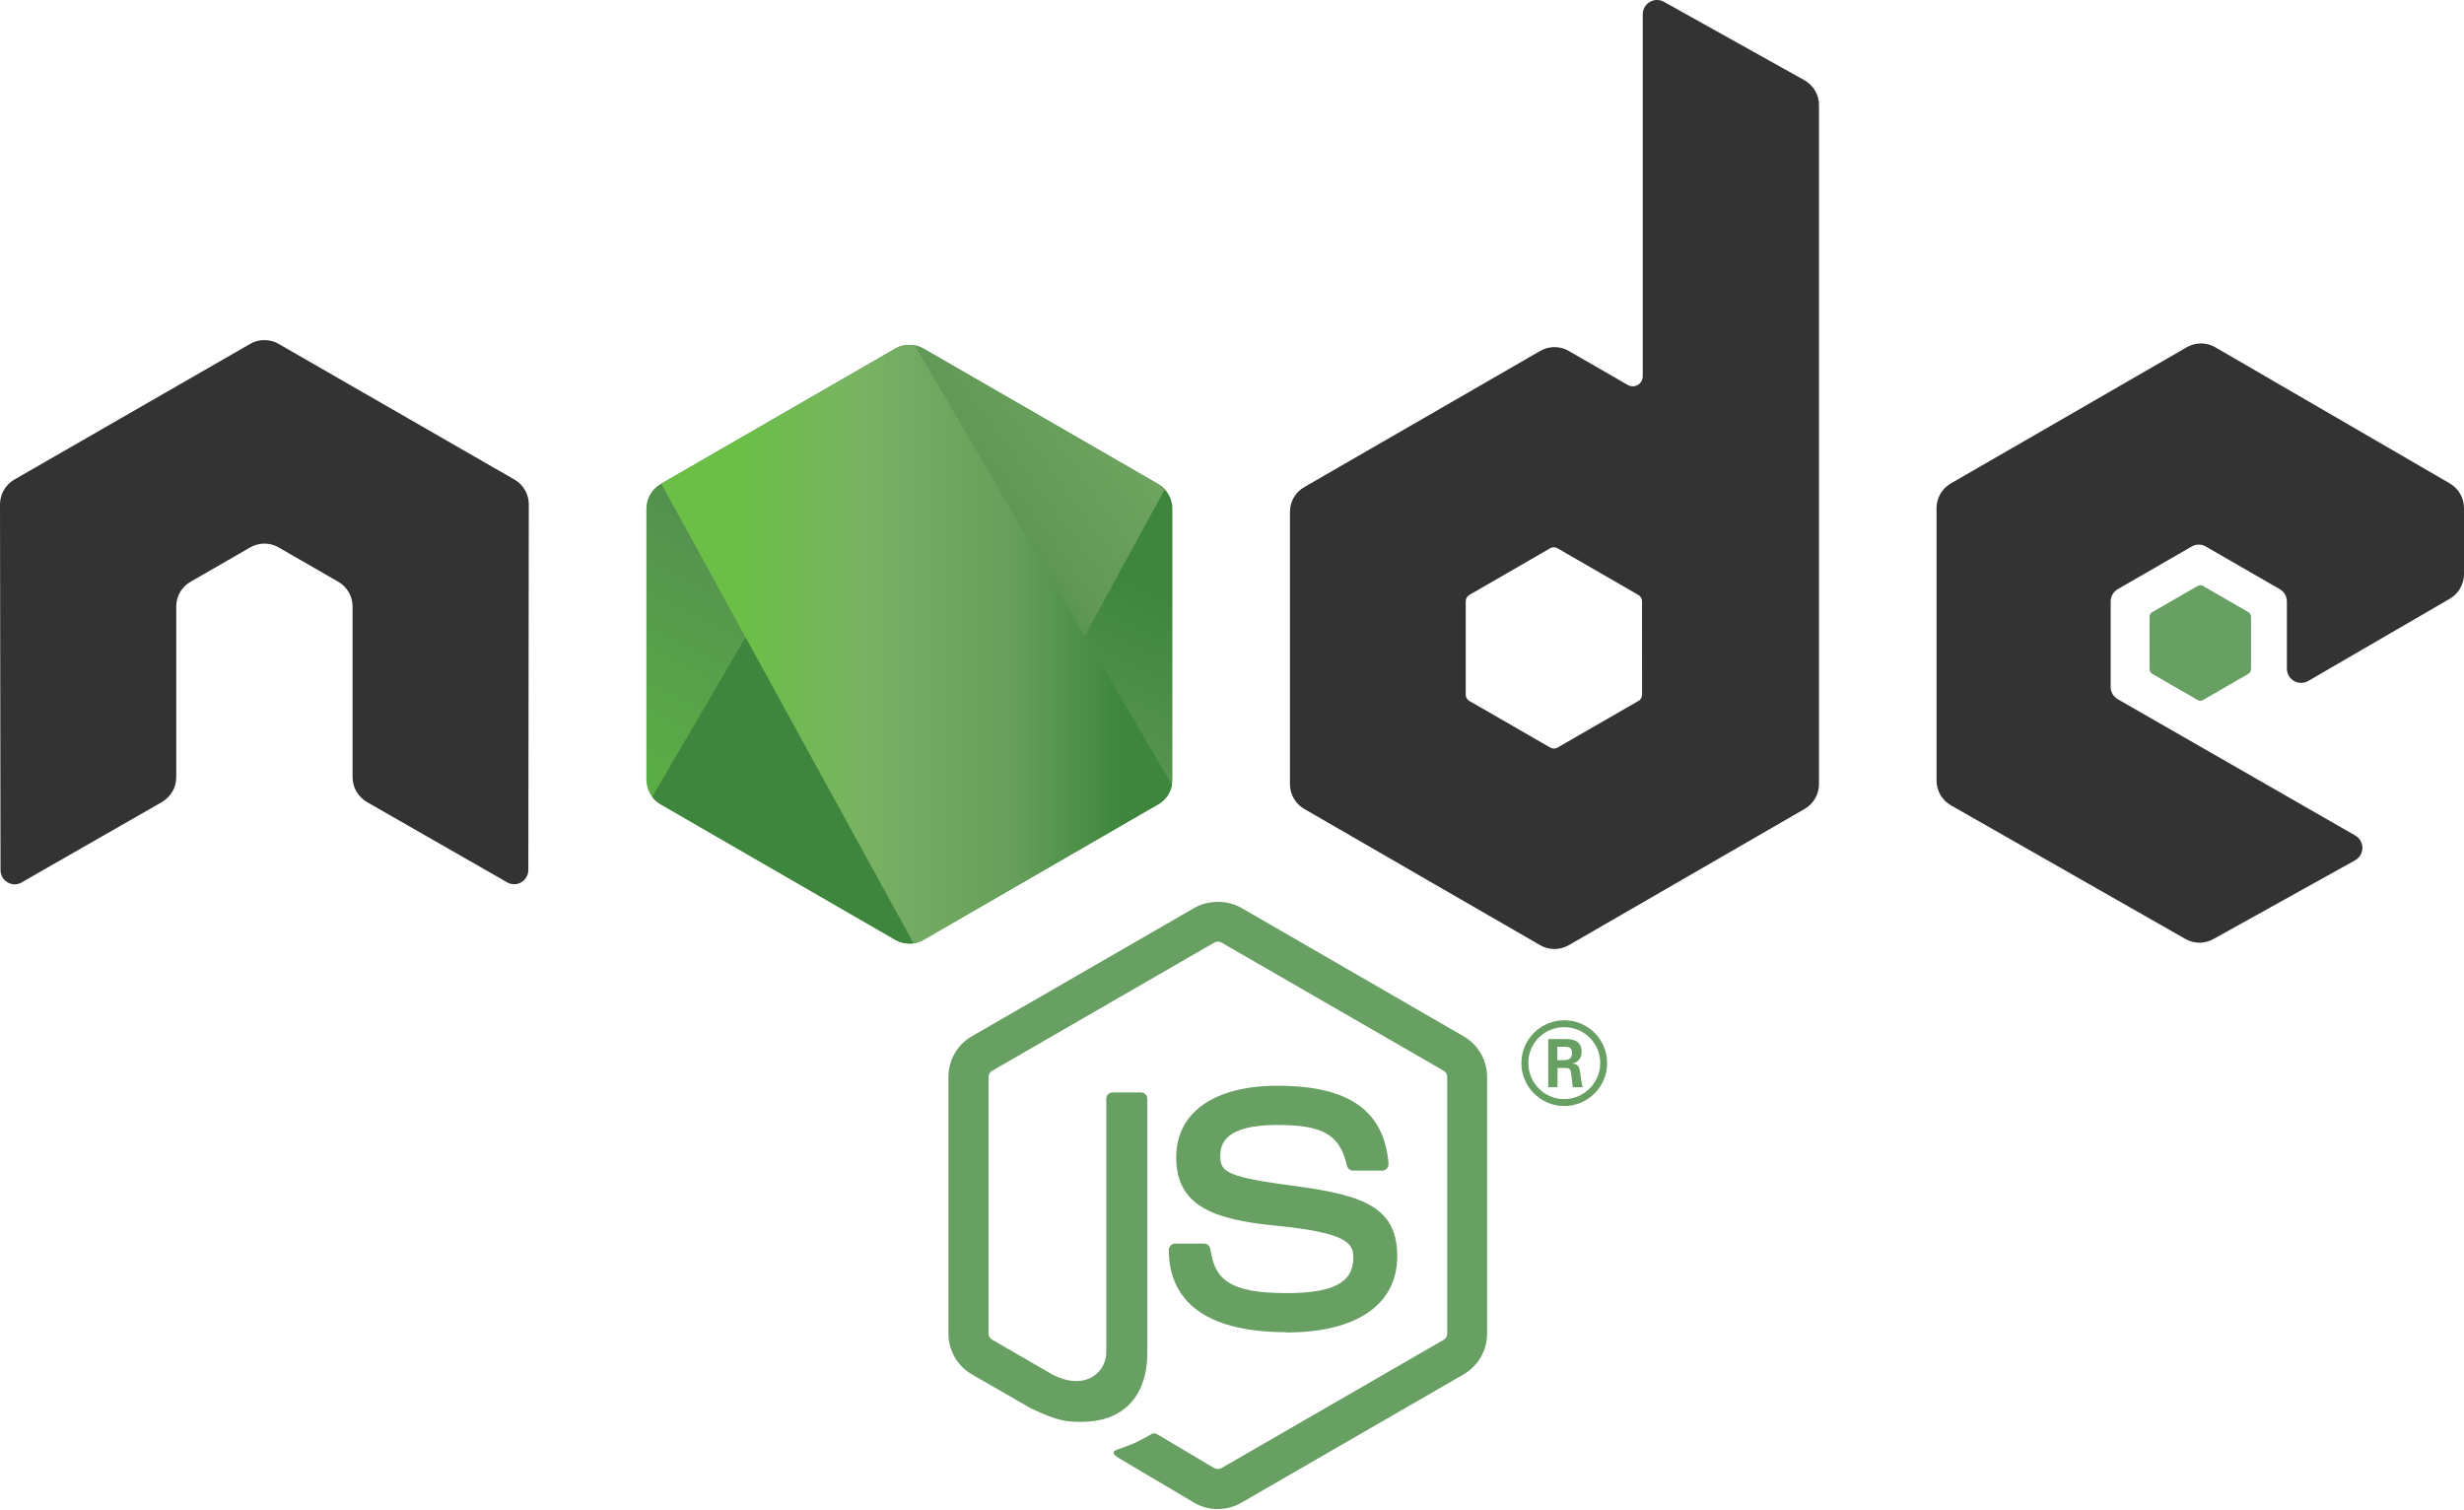
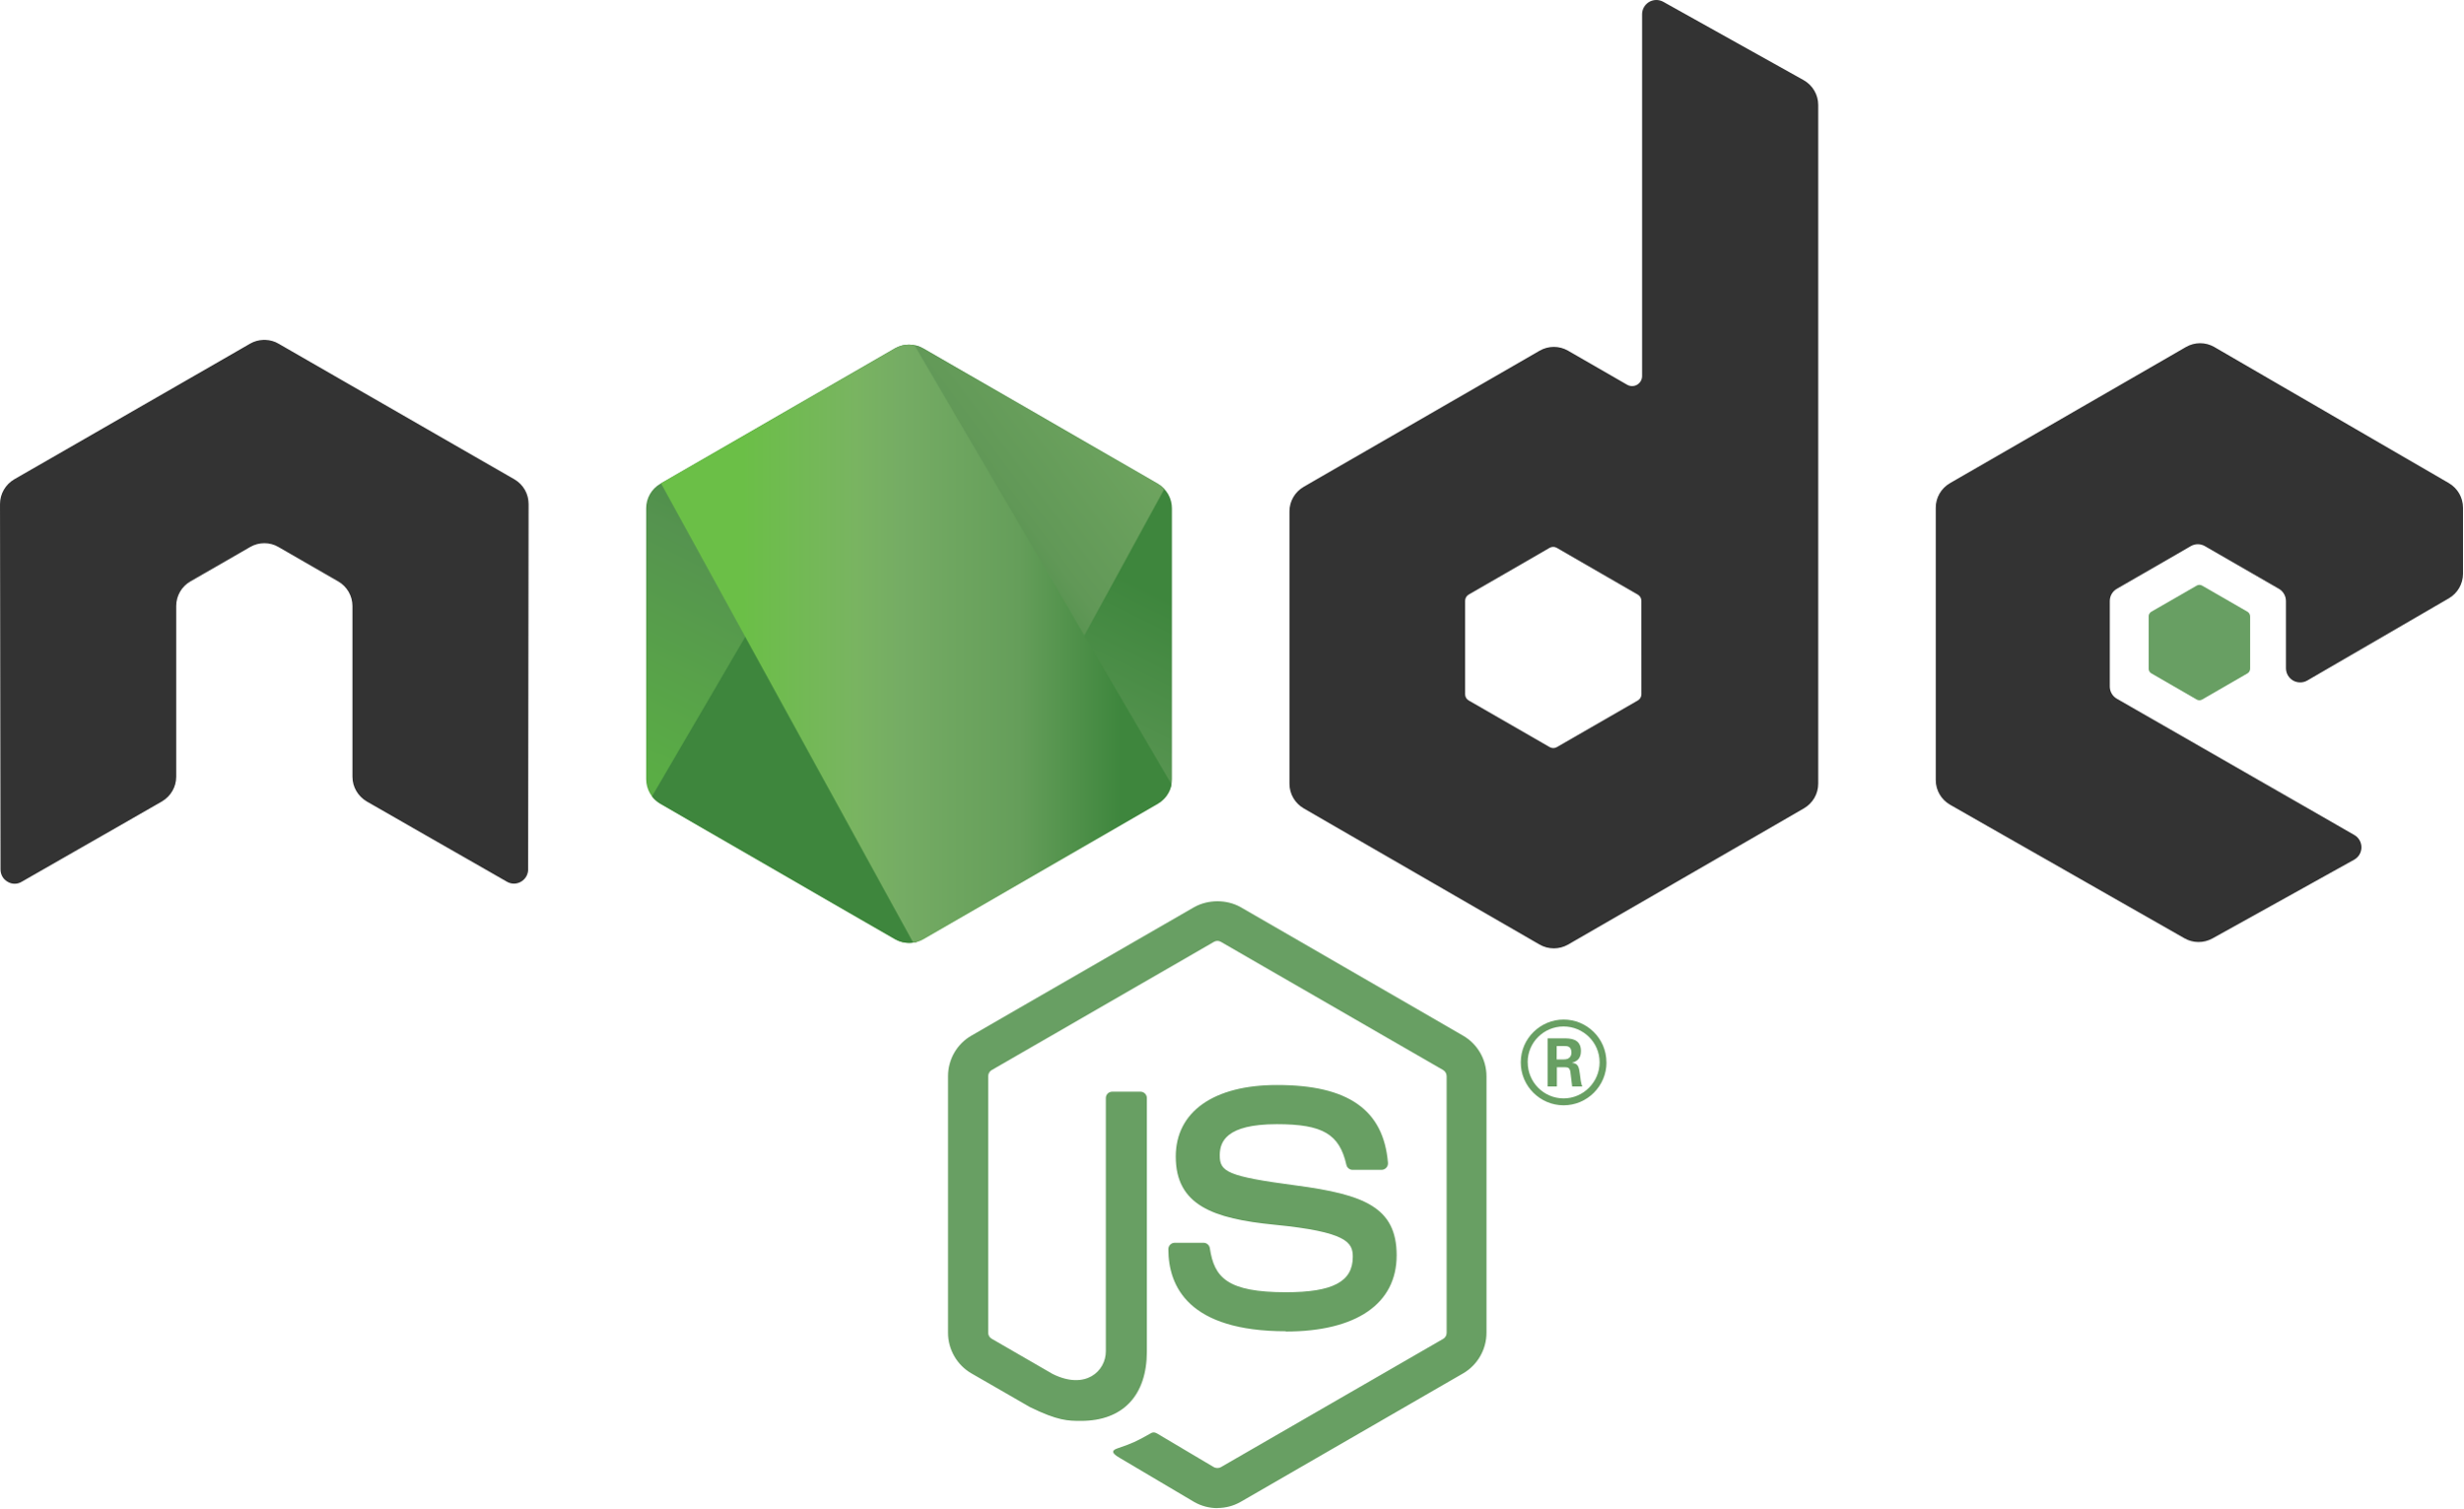
- <svg xmlns="http://www.w3.org/2000/svg" width="589.827" height="361.238" version="1.2" viewBox="0 0 442.37 270.929">
+ <svg xmlns="http://www.w3.org/2000/svg" width="589.83" height="361.24" version="1.2" viewBox="0 0 442.37 270.93">
  <defs>
    <clipPath id="a">
      <path d="M239.03 226.605l-42.13 24.317c-1.578.91-2.546 2.59-2.546 4.406v48.668c0 1.817.968 3.496 2.546 4.406l42.133 24.336c1.575.907 3.517.907 5.09 0l42.126-24.336c1.57-.91 2.54-2.59 2.54-4.406v-48.668c0-1.816-.97-3.496-2.55-4.406l-42.12-24.317c-.79-.453-1.67-.68-2.55-.68-.88 0-1.76.227-2.55.68" />
    </clipPath>
-     <linearGradient id="b" x1="-.348" x2="1.251" gradientTransform="rotate(116.114 53.1 202.97) scale(86.48)" gradientUnits="userSpaceOnUse">
-       <stop offset=".3" stop-color="#3E863D" />
-       <stop offset=".5" stop-color="#55934F" />
-       <stop offset=".8" stop-color="#5AAD45" />
+     <linearGradient id="b" x1="-.348" x2="1.251" gradientTransform="rotate(116.11 53.1 202.97) scale(86.48)" gradientUnits="userSpaceOnUse">
+       <stop stop-color="#3E863D" offset=".3" />
+       <stop stop-color="#55934F" offset=".5" />
+       <stop stop-color="#5AAD45" offset=".8" />
    </linearGradient>
    <clipPath id="c">
      <path d="M195.398 307.086c.403.523.907.976 1.5 1.316l36.14 20.875 6.02 3.46c.9.52 1.926.74 2.934.665.336-.027.672-.09 1-.183l44.434-81.36c-.34-.37-.738-.68-1.184-.94l-27.586-15.93-14.582-8.39c-.414-.24-.863-.41-1.32-.53zm0 0" />
    </clipPath>
-     <linearGradient id="d" x1="-.456" x2=".582" gradientTransform="rotate(-36.46 550.846 -214.337) scale(132.798)" gradientUnits="userSpaceOnUse">
-       <stop offset=".57" stop-color="#3E863D" />
-       <stop offset=".72" stop-color="#619857" />
-       <stop offset="1" stop-color="#76AC64" />
+     <linearGradient id="d" x1="-.456" x2=".582" gradientTransform="rotate(-36.46 550.85 -214.34) scale(132.8)" gradientUnits="userSpaceOnUse">
+       <stop stop-color="#3E863D" offset=".57" />
+       <stop stop-color="#619857" offset=".72" />
+       <stop stop-color="#76AC64" offset="1" />
    </linearGradient>
    <clipPath id="e">
      <path d="M241.066 225.953c-.707.07-1.398.29-2.035.652l-42.01 24.247 45.3 82.51c.63-.09 1.25-.3 1.81-.624l42.13-24.336c1.3-.754 2.19-2.03 2.46-3.476l-46.18-78.89c-.34-.067-.68-.102-1.03-.102-.14 0-.28.007-.42.02" />
    </clipPath>
-     <linearGradient id="f" x1=".043" x2=".984" gradientTransform="translate(192.862 279.652) scale(97.417)" gradientUnits="userSpaceOnUse">
-       <stop offset=".16" stop-color="#6BBF47" />
-       <stop offset=".38" stop-color="#79B461" />
-       <stop offset=".47" stop-color="#75AC64" />
-       <stop offset=".7" stop-color="#659E5A" />
-       <stop offset=".9" stop-color="#3E863D" />
+     <linearGradient id="f" x1=".043" x2=".984" gradientTransform="translate(192.86 279.65) scale(97.417)" gradientUnits="userSpaceOnUse">
+       <stop stop-color="#6BBF47" offset=".16" />
+       <stop stop-color="#79B461" offset=".38" />
+       <stop stop-color="#75AC64" offset=".47" />
+       <stop stop-color="#659E5A" offset=".7" />
+       <stop stop-color="#3E863D" offset=".9" />
    </linearGradient>
  </defs>
-   <path fill="#689f63" d="M218.647 270.93c-1.46 0-2.91-.383-4.19-1.12l-13.337-7.896c-1.992-1.114-1.02-1.508-.363-1.735 2.656-.93 3.195-1.14 6.03-2.75.298-.17.688-.11.993.07l10.246 6.08c.37.2.895.2 1.238 0l39.95-23.06c.37-.21.61-.64.61-1.08v-46.1c0-.46-.24-.87-.618-1.1l-39.934-23.04c-.37-.22-.86-.22-1.23 0l-39.926 23.04c-.387.22-.633.65-.633 1.09v46.1c0 .44.24.86.62 1.07l10.94 6.32c5.94 2.97 9.57-.53 9.57-4.05v-45.5c0-.65.51-1.15 1.16-1.15h5.06c.63 0 1.15.5 1.15 1.15v45.52c0 7.92-4.32 12.47-11.83 12.47-2.31 0-4.13 0-9.21-2.5l-10.48-6.04c-2.59-1.5-4.19-4.3-4.19-7.29v-46.1c0-3 1.6-5.8 4.19-7.28l39.99-23.07c2.53-1.43 5.89-1.43 8.4 0l39.94 23.08c2.58 1.49 4.19 4.28 4.19 7.28v46.1c0 2.99-1.61 5.78-4.19 7.28l-39.94 23.07c-1.28.74-2.73 1.12-4.21 1.12" />
-   <path fill="#689f63" d="M230.987 239.164c-17.48 0-21.145-8.024-21.145-14.754 0-.64.516-1.15 1.157-1.15h5.16c.57 0 1.05.415 1.14.978.78 5.258 3.1 7.91 13.67 7.91 8.42 0 12-1.902 12-6.367 0-2.57-1.02-4.48-14.1-5.76-10.94-1.08-17.7-3.49-17.7-12.24 0-8.06 6.8-12.86 18.19-12.86 12.79 0 19.13 4.44 19.93 13.98.03.33-.09.65-.31.89-.22.23-.53.37-.85.37h-5.19c-.54 0-1.01-.38-1.12-.9-1.25-5.53-4.27-7.3-12.48-7.3-9.19 0-10.26 3.2-10.26 5.6 0 2.91 1.26 3.76 13.66 5.4 12.28 1.63 18.11 3.93 18.11 12.56 0 8.7-7.26 13.69-19.92 13.69m48.66-48.89h1.34c1.1 0 1.31-.77 1.31-1.22 0-1.18-.81-1.18-1.26-1.18h-1.38zm-1.63-3.78h2.97c1.02 0 3.02 0 3.02 2.28 0 1.59-1.02 1.92-1.63 2.12 1.19.08 1.27.86 1.43 1.96.08.69.21 1.88.45 2.28h-1.83c-.05-.4-.33-2.6-.33-2.72-.12-.49-.29-.73-.9-.73h-1.51v3.46h-1.67zm-3.57 4.3c0 3.58 2.89 6.48 6.44 6.48 3.58 0 6.47-2.96 6.47-6.48 0-3.59-2.93-6.44-6.48-6.44-3.5 0-6.44 2.81-6.44 6.43m14.16.03c0 4.24-3.47 7.7-7.7 7.7-4.2 0-7.7-3.42-7.7-7.7 0-4.36 3.58-7.7 7.7-7.7 4.15 0 7.69 3.35 7.69 7.7" />
-   <path fill="#333" fill-rule="evenodd" d="M94.936 90.55c0-1.84-.97-3.53-2.558-4.445l-42.356-24.37c-.715-.42-1.516-.64-2.328-.67h-.438c-.812.03-1.613.25-2.34.67L2.562 86.105C.984 87.025 0 88.715 0 90.555l.093 65.64c0 .91.47 1.76 1.27 2.21.78.48 1.76.48 2.54 0l25.18-14.42c1.59-.946 2.56-2.618 2.56-4.44V108.88c0-1.83.97-3.52 2.555-4.43l10.72-6.174c.796-.46 1.67-.688 2.56-.688.876 0 1.77.226 2.544.687l10.715 6.172c1.586.91 2.56 2.6 2.56 4.43v30.663c0 1.82.983 3.5 2.565 4.44l25.164 14.41c.79.47 1.773.47 2.56 0 .776-.45 1.268-1.3 1.268-2.21zm199.868 34.176c0 .457-.243.88-.64 1.106l-14.548 8.386c-.395.227-.883.227-1.277 0l-14.55-8.386c-.4-.227-.64-.65-.64-1.106V107.93c0-.458.24-.88.63-1.11l14.54-8.4c.4-.23.89-.23 1.29 0l14.55 8.4c.4.23.64.652.64 1.11zM298.734.324c-.794-.442-1.76-.43-2.544.027-.78.46-1.262 1.3-1.262 2.21v65c0 .64-.34 1.23-.894 1.55-.55.32-1.235.32-1.79 0L281.634 63c-1.58-.914-3.526-.914-5.112 0l-42.37 24.453c-1.583.91-2.56 2.6-2.56 4.42v48.92c0 1.83.977 3.51 2.56 4.43l42.37 24.47c1.582.91 3.53.91 5.117 0l42.37-24.48c1.58-.92 2.56-2.6 2.56-4.43V18.863c0-1.856-1.01-3.563-2.63-4.47zm141.093 107.164c1.574-.914 2.543-2.602 2.543-4.422V91.21c0-1.824-.97-3.507-2.547-4.425l-42.1-24.44c-1.59-.92-3.54-.92-5.13 0l-42.36 24.45c-1.59.92-2.56 2.6-2.56 4.43v48.9c0 1.84.99 3.54 2.58 4.45l42.09 23.99c1.55.89 3.45.9 5.02.03l25.46-14.15c.8-.45 1.31-1.3 1.31-2.22 0-.92-.49-1.78-1.29-2.23l-42.62-24.46c-.8-.45-1.29-1.3-1.29-2.21v-15.34c0-.916.48-1.76 1.28-2.216l13.26-7.65c.79-.46 1.76-.46 2.55 0l13.27 7.65c.79.45 1.28 1.3 1.28 2.21v12.06c0 .91.49 1.76 1.28 2.22.79.45 1.77.45 2.56-.01zm0 0" />
-   <path fill="#689f63" fill-rule="evenodd" d="M394.538 105.2c.3-.177.676-.177.98 0l8.13 4.69c.304.176.49.5.49.85v9.39c0 .35-.186.674-.49.85l-8.13 4.69c-.304.177-.68.177-.98 0l-8.125-4.69c-.31-.176-.5-.5-.5-.85v-9.39c0-.35.18-.674.49-.85zm0 0" />
-   <g clip-path="url(#a)" transform="translate(-78.306 -164.016)">
-     <path fill="url(#b)" d="M331.363 246.793l-118.715-58.19-60.87 124.174L270.49 370.97zm0 0" />
+   <path d="M218.647 270.93c-1.46 0-2.91-.383-4.19-1.12l-13.337-7.896c-1.992-1.114-1.02-1.508-.363-1.735 2.656-.93 3.195-1.14 6.03-2.75.298-.17.688-.11.993.07l10.246 6.08c.37.2.895.2 1.238 0l39.95-23.06c.37-.21.61-.64.61-1.08v-46.1c0-.46-.24-.87-.618-1.1l-39.934-23.04c-.37-.22-.86-.22-1.23 0l-39.926 23.04c-.387.22-.633.65-.633 1.09v46.1c0 .44.24.86.62 1.07l10.94 6.32c5.94 2.97 9.57-.53 9.57-4.05v-45.5c0-.65.51-1.15 1.16-1.15h5.06c.63 0 1.15.5 1.15 1.15v45.52c0 7.92-4.32 12.47-11.83 12.47-2.31 0-4.13 0-9.21-2.5l-10.48-6.04c-2.59-1.5-4.19-4.3-4.19-7.29v-46.1c0-3 1.6-5.8 4.19-7.28l39.99-23.07c2.53-1.43 5.89-1.43 8.4 0l39.94 23.08c2.58 1.49 4.19 4.28 4.19 7.28v46.1c0 2.99-1.61 5.78-4.19 7.28l-39.94 23.07c-1.28.74-2.73 1.12-4.21 1.12" fill="#689f63" />
+   <path d="M230.987 239.164c-17.48 0-21.145-8.024-21.145-14.754 0-.64.516-1.15 1.157-1.15h5.16c.57 0 1.05.415 1.14.978.78 5.258 3.1 7.91 13.67 7.91 8.42 0 12-1.902 12-6.367 0-2.57-1.02-4.48-14.1-5.76-10.94-1.08-17.7-3.49-17.7-12.24 0-8.06 6.8-12.86 18.19-12.86 12.79 0 19.13 4.44 19.93 13.98.03.33-.09.65-.31.89-.22.23-.53.37-.85.37h-5.19c-.54 0-1.01-.38-1.12-.9-1.25-5.53-4.27-7.3-12.48-7.3-9.19 0-10.26 3.2-10.26 5.6 0 2.91 1.26 3.76 13.66 5.4 12.28 1.63 18.11 3.93 18.11 12.56 0 8.7-7.26 13.69-19.92 13.69m48.66-48.89h1.34c1.1 0 1.31-.77 1.31-1.22 0-1.18-.81-1.18-1.26-1.18h-1.38zm-1.63-3.78h2.97c1.02 0 3.02 0 3.02 2.28 0 1.59-1.02 1.92-1.63 2.12 1.19.08 1.27.86 1.43 1.96.08.69.21 1.88.45 2.28h-1.83c-.05-.4-.33-2.6-.33-2.72-.12-.49-.29-.73-.9-.73h-1.51v3.46h-1.67zm-3.57 4.3c0 3.58 2.89 6.48 6.44 6.48 3.58 0 6.47-2.96 6.47-6.48 0-3.59-2.93-6.44-6.48-6.44-3.5 0-6.44 2.81-6.44 6.43m14.16.03c0 4.24-3.47 7.7-7.7 7.7-4.2 0-7.7-3.42-7.7-7.7 0-4.36 3.58-7.7 7.7-7.7 4.15 0 7.69 3.35 7.69 7.7" fill="#689f63" />
+   <path d="M94.936 90.55c0-1.84-.97-3.53-2.558-4.445l-42.356-24.37c-.715-.42-1.516-.64-2.328-.67h-.438c-.812.03-1.613.25-2.34.67L2.562 86.105C.984 87.025 0 88.715 0 90.555l.093 65.64c0 .91.47 1.76 1.27 2.21.78.48 1.76.48 2.54 0l25.18-14.42c1.59-.946 2.56-2.618 2.56-4.44V108.88c0-1.83.97-3.52 2.555-4.43l10.72-6.174c.796-.46 1.67-.688 2.56-.688.876 0 1.77.226 2.544.687l10.715 6.172c1.586.91 2.56 2.6 2.56 4.43v30.663c0 1.82.983 3.5 2.565 4.44l25.164 14.41c.79.47 1.773.47 2.56 0 .776-.45 1.268-1.3 1.268-2.21zm199.868 34.176c0 .457-.243.88-.64 1.106l-14.548 8.386c-.395.227-.883.227-1.277 0l-14.55-8.386c-.4-.227-.64-.65-.64-1.106V107.93c0-.458.24-.88.63-1.11l14.54-8.4c.4-.23.89-.23 1.29 0l14.55 8.4c.4.23.64.652.64 1.11zM298.734.324c-.794-.442-1.76-.43-2.544.027-.78.46-1.262 1.3-1.262 2.21v65c0 .64-.34 1.23-.894 1.55-.55.32-1.235.32-1.79 0L281.634 63c-1.58-.914-3.526-.914-5.112 0l-42.37 24.453c-1.583.91-2.56 2.6-2.56 4.42v48.92c0 1.83.977 3.51 2.56 4.43l42.37 24.47c1.582.91 3.53.91 5.117 0l42.37-24.48c1.58-.92 2.56-2.6 2.56-4.43V18.863c0-1.856-1.01-3.563-2.63-4.47zm141.093 107.164c1.574-.914 2.543-2.602 2.543-4.422V91.21c0-1.824-.97-3.507-2.547-4.425l-42.1-24.44c-1.59-.92-3.54-.92-5.13 0l-42.36 24.45c-1.59.92-2.56 2.6-2.56 4.43v48.9c0 1.84.99 3.54 2.58 4.45l42.09 23.99c1.55.89 3.45.9 5.02.03l25.46-14.15c.8-.45 1.31-1.3 1.31-2.22 0-.92-.49-1.78-1.29-2.23l-42.62-24.46c-.8-.45-1.29-1.3-1.29-2.21v-15.34c0-.916.48-1.76 1.28-2.216l13.26-7.65c.79-.46 1.76-.46 2.55 0l13.27 7.65c.79.45 1.28 1.3 1.28 2.21v12.06c0 .91.49 1.76 1.28 2.22.79.45 1.77.45 2.56-.01zm0 0" fill="#333" fill-rule="evenodd" />
+   <path d="M394.538 105.2c.3-.177.676-.177.98 0l8.13 4.69c.304.176.49.5.49.85v9.39c0 .35-.186.674-.49.85l-8.13 4.69c-.304.177-.68.177-.98 0l-8.125-4.69c-.31-.176-.5-.5-.5-.85v-9.39c0-.35.18-.674.49-.85zm0 0" fill="#689f63" fill-rule="evenodd" />
+   <g transform="translate(-78.306 -164.02)" clip-path="url(#a)">
+     <path d="m331.36 246.79-118.72-58.19-60.87 124.17 118.71 58.193z" fill="url(#b)" />
  </g>
-   <g clip-path="url(#c)" transform="translate(-78.306 -164.016)">
-     <path fill="url(#d)" d="M144.07 264.004l83.825 113.453 110.86-81.906-83.83-113.45zm0 0" />
+   <g transform="translate(-78.306 -164.02)" clip-path="url(#c)">
+     <path d="m144.07 264 83.825 113.45 110.86-81.906-83.83-113.45z" fill="url(#d)" />
  </g>
-   <g clip-path="url(#e)" transform="translate(-78.306 -164.016)">
-     <path fill="url(#f)" d="M197.02 225.934v107.43h91.683v-107.43zm0 0" />
+   <g transform="translate(-78.306 -164.02)" clip-path="url(#e)">
+     <path d="m197.02 225.93v107.43h91.683v-107.43z" fill="url(#f)" />
  </g>
</svg>
